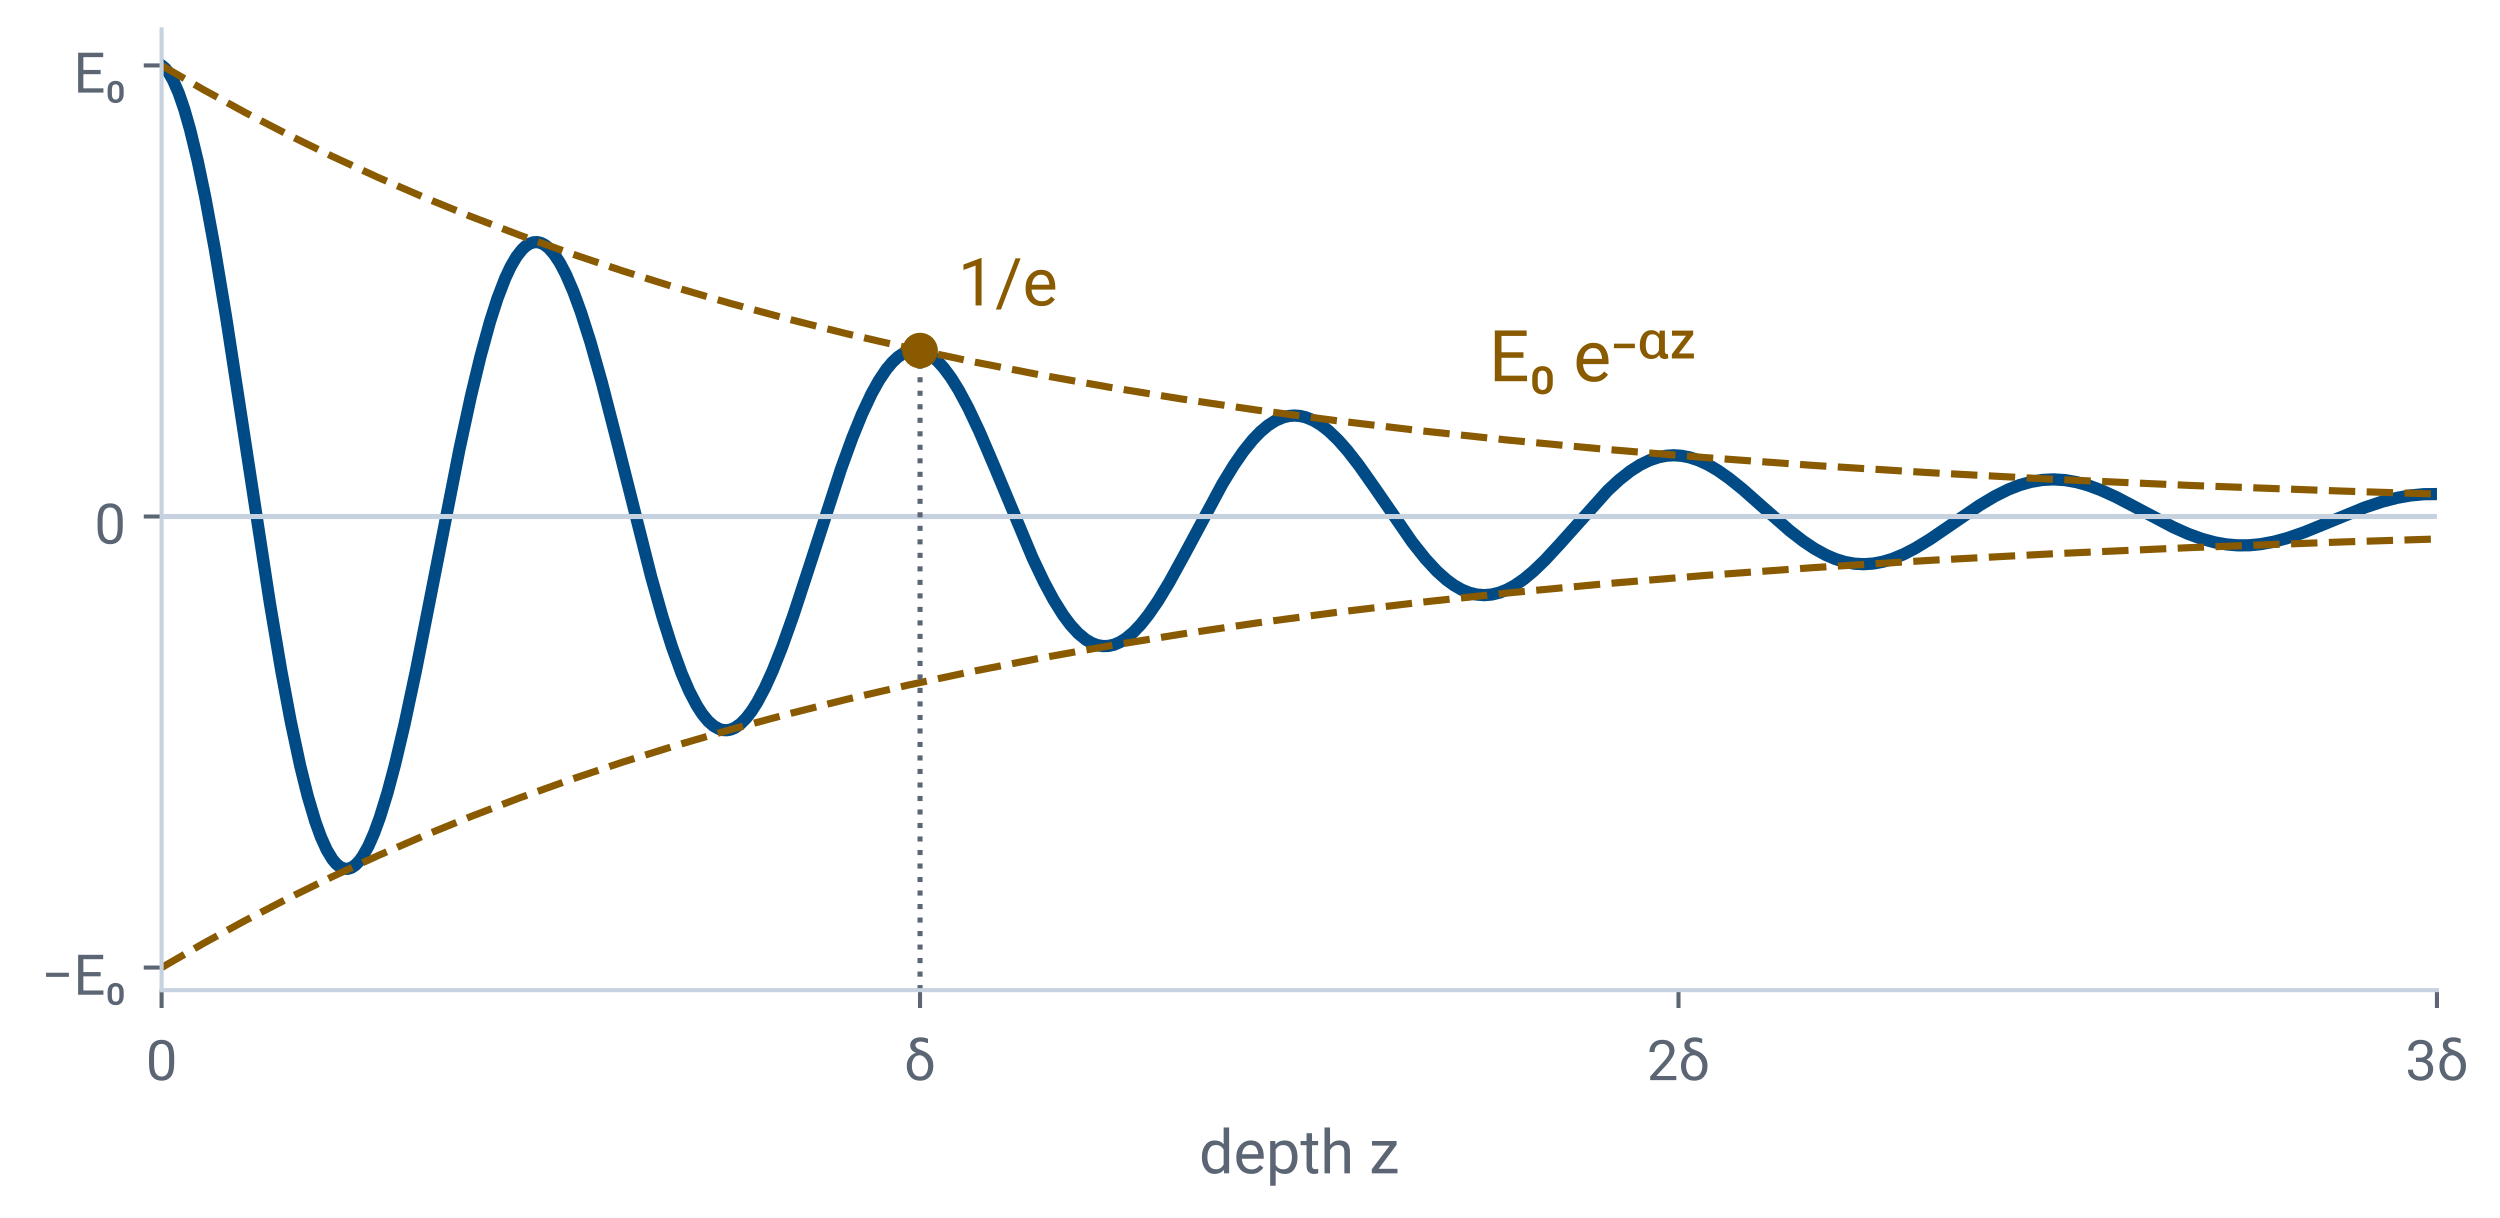
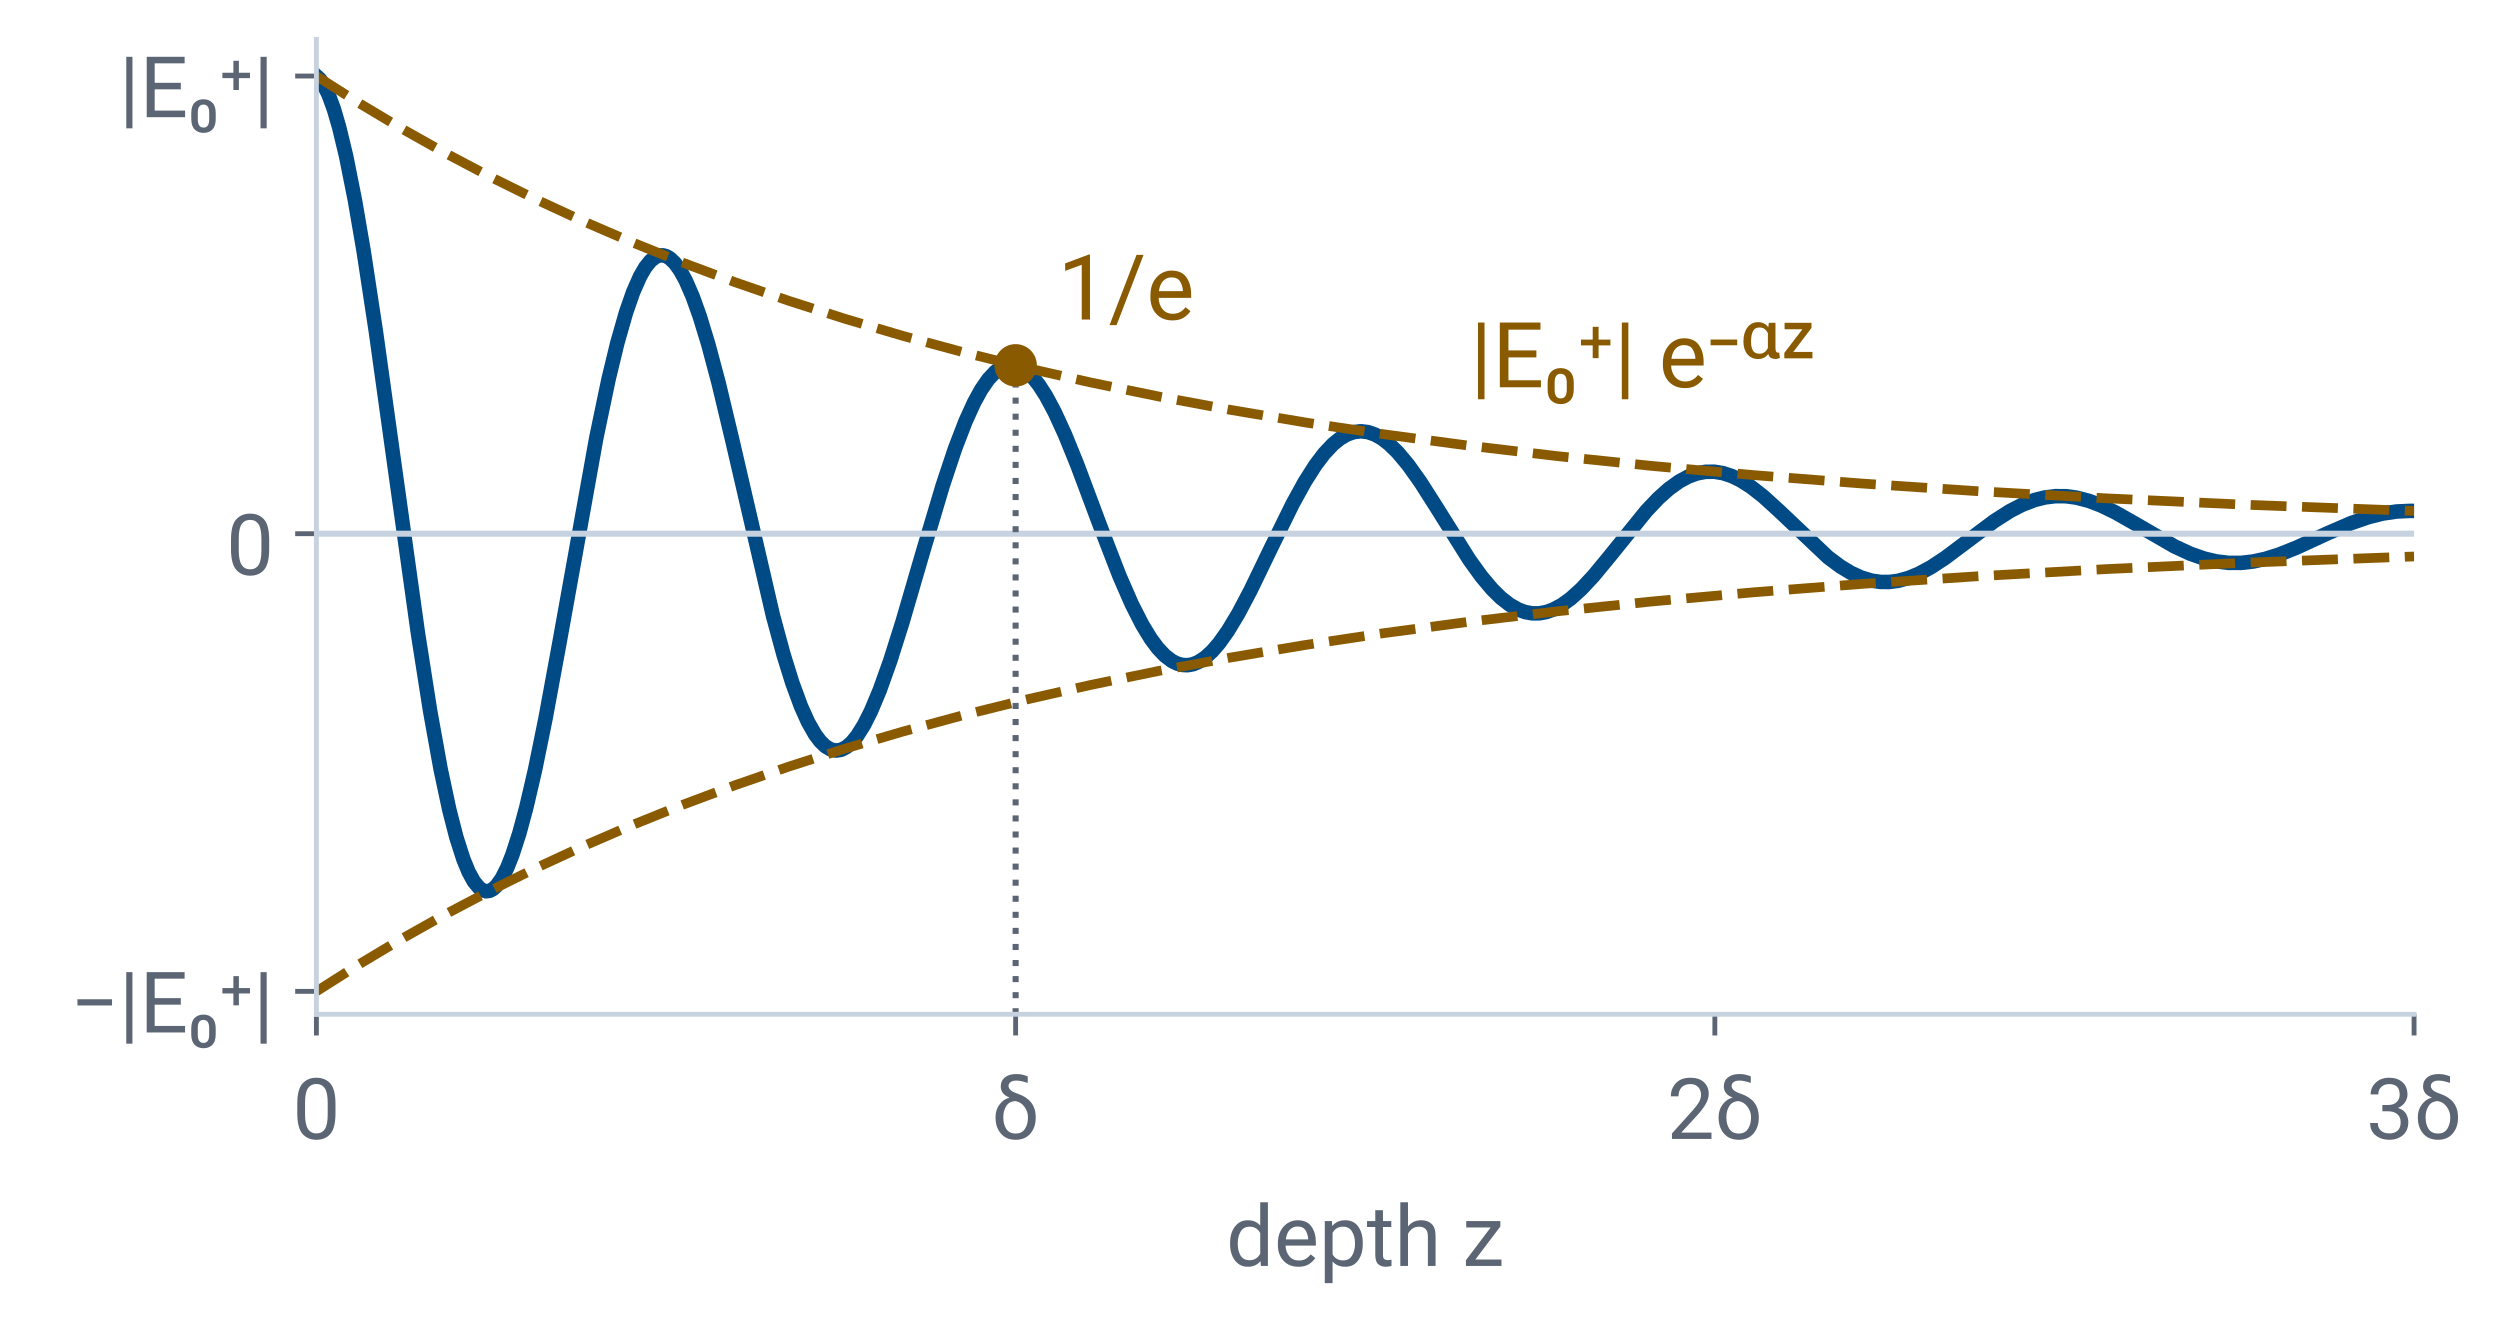
- <svg xmlns="http://www.w3.org/2000/svg" xmlns:xlink="http://www.w3.org/1999/xlink" width="490.474pt" height="238.845pt" viewBox="0 0 490.474 238.845" version="1.1">
+ <svg xmlns="http://www.w3.org/2000/svg" xmlns:xlink="http://www.w3.org/1999/xlink" width="412.315pt" height="217.918pt" viewBox="0 0 412.315 217.918" version="1.1">
  <defs>
    <style type="text/css">*{stroke-linejoin: round; stroke-linecap: butt}</style>
  </defs>
  <g id="figure_1">
    <g id="patch_1">
-       <path d="M 0 238.845  L 490.474 238.845  L 490.474 -0  L 0 -0  L 0 238.845  z " style="fill: none" />
+       <path d="M -0 217.918  L 412.315 217.918  L 412.315 -0  L -0 -0  L -0 217.918  z " style="fill: none" />
    </g>
    <g id="axes_1">
      <g id="patch_2">
-         <path d="M 31.704 194.256  L 478.104 194.256  L 478.104 5.76  L 31.704 5.76  L 31.704 194.256  z " style="fill: none" />
+         <path d="M 52.183 167.279  L 398.143 167.279  L 398.143 6.503  L 52.183 6.503  L 52.183 167.279  z " style="fill: none" />
      </g>
      <g id="matplotlib.axis_1">
        <g id="xtick_1">
          <g id="line2d_1">
            <defs>
-               <path id="m233239a871" d="M 0 0  L 0 3.5  " style="stroke: #5b6573; stroke-width: 0.8" />
+               <path id="m8434ab838e" d="M 0 0  L 0 3.5  " style="stroke: #5b6573; stroke-width: 0.8" />
            </defs>
            <g>
-               <use xlink:href="#m233239a871" x="31.704" y="194.256" style="fill: #5b6573; stroke: #5b6573; stroke-width: 0.8" />
+               <use xlink:href="#m8434ab838e" x="52.183" y="167.279" style="fill: #5b6573; stroke: #5b6573; stroke-width: 0.8" />
            </g>
          </g>
          <g id="text_1">
-             <text style="font-size: 11px; font-family:'Source Sans Pro', 'Segoe UI', Roboto, Helvetica, Arial, sans-serif; text-anchor: middle; fill: #5b6573" x="31.704" y="211.912" transform="rotate(-0 31.70406 211.9123)">0</text>
+             <text style="font-size: 14px; font-family:'Source Sans Pro', 'Segoe UI', Roboto, Helvetica, Arial, sans-serif; text-anchor: middle; fill: #5b6573" x="52.183" y="187.841" transform="rotate(-0 52.18312 187.8412)">0</text>
          </g>
        </g>
        <g id="xtick_2">
          <g id="line2d_2">
            <g>
-               <use xlink:href="#m233239a871" x="180.504" y="194.256" style="fill: #5b6573; stroke: #5b6573; stroke-width: 0.8" />
+               <use xlink:href="#m8434ab838e" x="167.503" y="167.279" style="fill: #5b6573; stroke: #5b6573; stroke-width: 0.8" />
            </g>
          </g>
          <g id="text_2">
-             <text style="font-size: 11px; font-family:'Source Sans Pro', 'Segoe UI', Roboto, Helvetica, Arial, sans-serif; text-anchor: middle; fill: #5b6573" x="180.504" y="211.912" transform="rotate(-0 180.5041 211.9123)">δ</text>
+             <text style="font-size: 14px; font-family:'Source Sans Pro', 'Segoe UI', Roboto, Helvetica, Arial, sans-serif; text-anchor: middle; fill: #5b6573" x="167.503" y="187.841" transform="rotate(-0 167.5031 187.8412)">δ</text>
          </g>
        </g>
        <g id="xtick_3">
          <g id="line2d_3">
            <g>
-               <use xlink:href="#m233239a871" x="329.304" y="194.256" style="fill: #5b6573; stroke: #5b6573; stroke-width: 0.8" />
+               <use xlink:href="#m8434ab838e" x="282.823" y="167.279" style="fill: #5b6573; stroke: #5b6573; stroke-width: 0.8" />
            </g>
          </g>
          <g id="text_3">
-             <text style="font-size: 11px; font-family:'Source Sans Pro', 'Segoe UI', Roboto, Helvetica, Arial, sans-serif; text-anchor: middle; fill: #5b6573" x="329.304" y="211.912" transform="rotate(-0 329.3041 211.9123)">2δ</text>
+             <text style="font-size: 14px; font-family:'Source Sans Pro', 'Segoe UI', Roboto, Helvetica, Arial, sans-serif; text-anchor: middle; fill: #5b6573" x="282.823" y="187.841" transform="rotate(-0 282.8231 187.8412)">2δ</text>
          </g>
        </g>
        <g id="xtick_4">
          <g id="line2d_4">
            <g>
-               <use xlink:href="#m233239a871" x="478.104" y="194.256" style="fill: #5b6573; stroke: #5b6573; stroke-width: 0.8" />
+               <use xlink:href="#m8434ab838e" x="398.143" y="167.279" style="fill: #5b6573; stroke: #5b6573; stroke-width: 0.8" />
            </g>
          </g>
          <g id="text_4">
-             <text style="font-size: 11px; font-family:'Source Sans Pro', 'Segoe UI', Roboto, Helvetica, Arial, sans-serif; text-anchor: middle; fill: #5b6573" x="478.104" y="211.912" transform="rotate(-0 478.1041 211.9123)">3δ</text>
+             <text style="font-size: 14px; font-family:'Source Sans Pro', 'Segoe UI', Roboto, Helvetica, Arial, sans-serif; text-anchor: middle; fill: #5b6573" x="398.143" y="187.841" transform="rotate(-0 398.1431 187.8412)">3δ</text>
          </g>
        </g>
        <g id="text_5">
-           <text style="font-size: 12px; font-family:'Source Sans Pro', 'Segoe UI', Roboto, Helvetica, Arial, sans-serif; text-anchor: middle; fill: #5b6573" x="254.904" y="230.191" transform="rotate(-0 254.9041 230.1906)">depth z</text>
+           <text style="font-size: 14px; font-family:'Source Sans Pro', 'Segoe UI', Roboto, Helvetica, Arial, sans-serif; text-anchor: middle; fill: #5b6573" x="225.163" y="208.781" transform="rotate(-0 225.1631 208.7807)">depth z</text>
        </g>
      </g>
      <g id="matplotlib.axis_2">
        <g id="ytick_1">
          <g id="line2d_5">
            <defs>
-               <path id="m95d3d79236" d="M 0 0  L -3.5 0  " style="stroke: #5b6573; stroke-width: 0.8" />
+               <path id="md4eeaa7469" d="M 0 0  L -3.5 0  " style="stroke: #5b6573; stroke-width: 0.8" />
            </defs>
            <g>
-               <use xlink:href="#m95d3d79236" x="31.704" y="189.831" style="fill: #5b6573; stroke: #5b6573; stroke-width: 0.8" />
+               <use xlink:href="#md4eeaa7469" x="52.183" y="163.505" style="fill: #5b6573; stroke: #5b6573; stroke-width: 0.8" />
            </g>
          </g>
          <g id="text_6">
-             <text style="font-size: 11px; font-family:'Source Sans Pro', 'Segoe UI', Roboto, Helvetica, Arial, sans-serif; text-anchor: end; fill: #5b6573" x="24.704" y="195.159" transform="rotate(-0 24.70406 195.1593)">−E₀</text>
+             <text style="font-size: 14px; font-family:'Source Sans Pro', 'Segoe UI', Roboto, Helvetica, Arial, sans-serif; text-anchor: end; fill: #5b6573" x="45.183" y="170.286" transform="rotate(-0 45.18312 170.2859)">−|E₀⁺|</text>
          </g>
        </g>
        <g id="ytick_2">
          <g id="line2d_6">
            <g>
-               <use xlink:href="#m95d3d79236" x="31.704" y="101.335" style="fill: #5b6573; stroke: #5b6573; stroke-width: 0.8" />
+               <use xlink:href="#md4eeaa7469" x="52.183" y="88.023" style="fill: #5b6573; stroke: #5b6573; stroke-width: 0.8" />
            </g>
          </g>
          <g id="text_7">
-             <text style="font-size: 11px; font-family:'Source Sans Pro', 'Segoe UI', Roboto, Helvetica, Arial, sans-serif; text-anchor: end; fill: #5b6573" x="24.704" y="106.664" transform="rotate(-0 24.70406 106.6636)">0</text>
+             <text style="font-size: 14px; font-family:'Source Sans Pro', 'Segoe UI', Roboto, Helvetica, Arial, sans-serif; text-anchor: end; fill: #5b6573" x="45.183" y="94.804" transform="rotate(-0 45.18312 94.80419)">0</text>
          </g>
        </g>
        <g id="ytick_3">
          <g id="line2d_7">
            <g>
-               <use xlink:href="#m95d3d79236" x="31.704" y="12.84" style="fill: #5b6573; stroke: #5b6573; stroke-width: 0.8" />
+               <use xlink:href="#md4eeaa7469" x="52.183" y="12.541" style="fill: #5b6573; stroke: #5b6573; stroke-width: 0.8" />
            </g>
          </g>
          <g id="text_8">
-             <text style="font-size: 11px; font-family:'Source Sans Pro', 'Segoe UI', Roboto, Helvetica, Arial, sans-serif; text-anchor: end; fill: #5b6573" x="24.704" y="18.168" transform="rotate(-0 24.70406 18.16779)">E₀</text>
+             <text style="font-size: 14px; font-family:'Source Sans Pro', 'Segoe UI', Roboto, Helvetica, Arial, sans-serif; text-anchor: end; fill: #5b6573" x="45.183" y="19.323" transform="rotate(-0 45.18312 19.3225)">|E₀⁺|</text>
          </g>
        </g>
      </g>
      <g id="line2d_8">
-         <path d="M 31.704 12.84  L 32.449 13.455  L 33.193 14.413  L 33.938 15.705  L 35.055 18.252  L 36.172 21.498  L 37.289 25.405  L 38.778 31.564  L 40.267 38.699  L 42.129 48.789  L 44.363 62.243  L 47.713 84.087  L 52.926 118.186  L 55.16 131.47  L 57.021 141.447  L 58.883 150.194  L 60.372 156.182  L 61.861 161.187  L 62.978 164.261  L 64.095 166.73  L 65.212 168.581  L 65.957 169.468  L 66.701 170.077  L 67.446 170.408  L 68.19 170.462  L 68.935 170.241  L 69.68 169.751  L 70.424 168.994  L 71.169 167.977  L 72.286 165.978  L 73.403 163.435  L 74.52 160.379  L 76.009 155.565  L 77.498 149.993  L 79.36 142.12  L 81.594 131.629  L 84.944 114.607  L 90.157 88.062  L 92.391 77.73  L 94.252 69.975  L 96.114 63.179  L 97.603 58.532  L 99.092 54.65  L 100.209 52.269  L 101.326 50.36  L 102.443 48.932  L 103.188 48.25  L 103.932 47.784  L 104.677 47.536  L 105.421 47.503  L 106.166 47.683  L 106.911 48.074  L 107.655 48.672  L 108.772 49.947  L 109.889 51.659  L 111.006 53.787  L 112.495 57.227  L 113.985 61.293  L 115.846 67.138  L 118.08 75.053  L 121.059 86.625  L 127.76 113.18  L 129.994 121.085  L 131.856 126.974  L 133.717 132.088  L 135.206 135.55  L 136.696 138.405  L 137.812 140.128  L 138.929 141.48  L 140.046 142.456  L 141.163 143.052  L 141.908 143.239  L 142.653 143.258  L 143.397 143.11  L 144.142 142.799  L 145.259 142.032  L 146.376 140.914  L 147.493 139.461  L 148.609 137.692  L 150.099 134.876  L 151.588 131.587  L 153.45 126.906  L 155.683 120.626  L 158.662 111.53  L 164.991 92.022  L 167.225 85.873  L 169.087 81.297  L 170.948 77.324  L 172.437 74.638  L 173.927 72.424  L 175.044 71.091  L 176.16 70.045  L 177.277 69.294  L 178.394 68.838  L 179.511 68.677  L 180.628 68.809  L 181.745 69.227  L 182.862 69.925  L 183.979 70.891  L 185.096 72.113  L 186.585 74.115  L 188.074 76.505  L 189.936 79.971  L 192.17 84.698  L 195.148 91.661  L 202.594 109.489  L 204.828 114.186  L 206.69 117.654  L 208.551 120.637  L 210.041 122.632  L 211.53 124.252  L 213.019 125.48  L 214.136 126.135  L 215.253 126.561  L 216.37 126.756  L 217.487 126.723  L 218.604 126.464  L 219.721 125.987  L 220.838 125.297  L 222.327 124.065  L 223.816 122.499  L 225.305 120.631  L 227.167 117.926  L 229.401 114.238  L 232.379 108.811  L 239.825 94.932  L 242.059 91.28  L 243.921 88.584  L 245.782 86.268  L 247.272 84.72  L 248.761 83.465  L 250.25 82.515  L 251.739 81.881  L 252.856 81.614  L 253.973 81.527  L 255.09 81.616  L 256.207 81.88  L 257.696 82.493  L 259.186 83.39  L 260.675 84.552  L 262.536 86.34  L 264.398 88.452  L 266.632 91.329  L 269.61 95.559  L 277.057 106.364  L 279.663 109.644  L 281.897 112.056  L 283.758 113.725  L 285.247 114.814  L 286.737 115.668  L 288.226 116.281  L 289.715 116.646  L 291.204 116.762  L 292.694 116.634  L 294.183 116.267  L 295.672 115.673  L 297.161 114.865  L 299.023 113.58  L 300.884 112.026  L 303.118 109.871  L 306.097 106.646  L 315.404 96.252  L 317.638 94.176  L 319.872 92.414  L 321.734 91.223  L 323.595 90.309  L 325.457 89.688  L 326.946 89.408  L 328.435 89.321  L 329.925 89.425  L 331.414 89.714  L 333.275 90.324  L 335.137 91.188  L 336.998 92.28  L 339.232 93.845  L 341.839 95.94  L 345.934 99.562  L 351.146 104.132  L 353.752 106.153  L 355.986 107.65  L 358.22 108.88  L 360.082 109.677  L 361.943 110.249  L 363.805 110.588  L 365.666 110.692  L 367.528 110.564  L 369.389 110.213  L 371.251 109.654  L 373.485 108.733  L 375.719 107.579  L 378.697 105.762  L 382.793 102.957  L 388.377 99.138  L 391.356 97.359  L 393.962 96.06  L 396.196 95.18  L 398.43 94.544  L 400.664 94.164  L 402.897 94.049  L 405.131 94.193  L 407.365 94.584  L 409.599 95.201  L 412.205 96.168  L 415.184 97.531  L 419.279 99.682  L 426.353 103.427  L 429.331 104.755  L 431.938 105.702  L 434.544 106.408  L 436.778 106.802  L 439.011 106.992  L 441.245 106.977  L 443.479 106.765  L 446.085 106.284  L 448.692 105.584  L 452.042 104.429  L 456.51 102.61  L 463.956 99.556  L 467.307 98.435  L 470.286 97.668  L 472.892 97.207  L 475.498 96.96  L 478.104 96.929  L 478.104 96.929  " clip-path="url(#pb240a59389)" style="fill: none; stroke: #004a85; stroke-width: 2.4; stroke-linecap: square" />
+         <path d="M 52.183 12.541  L 52.76 13.066  L 53.337 13.883  L 54.203 15.641  L 55.069 18.015  L 55.934 20.976  L 57.088 25.775  L 58.531 33.004  L 59.974 41.404  L 61.993 54.679  L 64.879 75.43  L 68.918 104.355  L 70.938 117.245  L 72.669 126.849  L 74.112 133.603  L 75.266 138.087  L 76.421 141.694  L 77.286 143.8  L 78.152 145.379  L 79.017 146.426  L 79.594 146.826  L 80.172 146.99  L 80.749 146.919  L 81.326 146.615  L 81.903 146.082  L 82.768 144.864  L 83.634 143.159  L 84.5 140.99  L 85.654 137.422  L 86.808 133.147  L 88.251 126.934  L 89.982 118.438  L 92.29 105.898  L 98.35 72.191  L 100.369 62.536  L 101.812 56.566  L 103.255 51.514  L 104.409 48.203  L 105.563 45.584  L 106.429 44.092  L 107.294 43.012  L 108.16 42.347  L 108.737 42.135  L 109.314 42.107  L 109.891 42.261  L 110.468 42.594  L 111.334 43.424  L 112.2 44.638  L 113.065 46.218  L 114.219 48.863  L 115.373 52.072  L 116.816 56.781  L 118.547 63.277  L 120.856 72.946  L 127.492 101.583  L 129.223 107.955  L 130.666 112.594  L 132.109 116.515  L 133.263 119.083  L 134.417 121.111  L 135.283 122.264  L 136.148 123.097  L 137.014 123.605  L 137.88 123.79  L 138.745 123.655  L 139.611 123.205  L 140.477 122.449  L 141.342 121.399  L 142.496 119.565  L 143.65 117.271  L 145.093 113.826  L 146.824 108.979  L 148.844 102.588  L 152.307 90.717  L 155.481 80.079  L 157.5 74.017  L 159.232 69.51  L 160.674 66.348  L 161.828 64.255  L 162.983 62.578  L 164.137 61.334  L 165.002 60.693  L 165.868 60.304  L 166.734 60.167  L 167.599 60.279  L 168.465 60.637  L 169.331 61.231  L 170.196 62.055  L 171.35 63.492  L 172.504 65.285  L 173.947 67.976  L 175.678 71.759  L 177.698 76.742  L 181.449 86.766  L 184.623 94.977  L 186.643 99.605  L 188.374 103.012  L 189.817 105.376  L 190.971 106.92  L 192.125 108.136  L 193.279 109.011  L 194.145 109.44  L 195.011 109.671  L 195.876 109.708  L 196.742 109.551  L 197.608 109.205  L 198.762 108.461  L 199.916 107.41  L 201.07 106.074  L 202.513 104.046  L 204.244 101.166  L 206.264 97.337  L 209.726 90.163  L 213.189 83.112  L 215.208 79.446  L 216.94 76.725  L 218.382 74.819  L 219.825 73.284  L 220.979 72.342  L 222.133 71.666  L 223.288 71.261  L 224.442 71.127  L 225.596 71.262  L 226.75 71.659  L 227.904 72.305  L 229.058 73.185  L 230.501 74.587  L 232.232 76.654  L 234.252 79.488  L 236.849 83.563  L 242.331 92.312  L 244.351 95.11  L 246.082 97.167  L 247.525 98.591  L 248.968 99.72  L 250.41 100.535  L 251.565 100.953  L 252.719 101.158  L 253.873 101.152  L 255.027 100.94  L 256.181 100.529  L 257.624 99.751  L 259.067 98.705  L 260.798 97.142  L 262.818 94.975  L 265.415 91.83  L 271.474 84.327  L 273.494 82.194  L 275.225 80.643  L 276.956 79.397  L 278.399 78.618  L 279.842 78.088  L 281.284 77.816  L 282.727 77.8  L 284.17 78.035  L 285.612 78.509  L 287.055 79.204  L 288.786 80.299  L 290.806 81.876  L 293.403 84.24  L 301.482 91.9  L 303.502 93.409  L 305.233 94.458  L 306.964 95.251  L 308.696 95.765  L 310.138 95.974  L 311.581 95.983  L 313.024 95.797  L 314.755 95.329  L 316.486 94.618  L 318.506 93.525  L 320.814 92.004  L 324.277 89.406  L 328.893 85.947  L 331.49 84.291  L 333.51 83.251  L 335.53 82.475  L 337.261 82.04  L 338.992 81.829  L 340.724 81.842  L 342.455 82.072  L 344.475 82.595  L 346.494 83.359  L 348.803 84.469  L 351.977 86.268  L 358.613 90.108  L 361.21 91.309  L 363.518 92.119  L 365.538 92.593  L 367.558 92.833  L 369.578 92.835  L 371.597 92.608  L 373.617 92.17  L 375.926 91.447  L 378.811 90.292  L 384.005 87.895  L 387.756 86.276  L 390.641 85.279  L 392.949 84.705  L 395.258 84.359  L 397.566 84.254  L 398.143 84.265  L 398.143 84.265  " clip-path="url(#p73f4a6b77d)" style="fill: none; stroke: #004a85; stroke-width: 2.4; stroke-linecap: square" />
      </g>
      <g id="line2d_9">
-         <path d="M 31.704 12.84  L 39.895 17.579  L 48.086 22.065  L 56.649 26.498  L 65.212 30.683  L 74.147 34.801  L 83.083 38.679  L 92.391 42.478  L 102.071 46.185  L 112.123 49.788  L 122.175 53.155  L 132.6 56.415  L 143.397 59.559  L 154.566 62.58  L 166.108 65.473  L 178.022 68.232  L 190.681 70.932  L 203.711 73.481  L 217.487 75.944  L 231.635 78.247  L 246.527 80.446  L 262.164 82.53  L 278.546 84.49  L 296.044 86.359  L 314.66 88.12  L 334.392 89.761  L 355.614 91.3  L 378.325 92.72  L 402.897 94.032  L 429.704 95.236  L 459.116 96.33  L 478.104 96.929  L 478.104 96.929  " clip-path="url(#pb240a59389)" style="fill: none; stroke-dasharray: 5.18,2.24; stroke-dashoffset: 0; stroke: #8a5a00; stroke-width: 1.4" />
+         <path d="M 52.183 12.541  L 59.108 16.941  L 66.033 21.083  L 73.247 25.142  L 80.749 29.103  L 88.251 32.814  L 96.041 36.42  L 104.12 39.912  L 112.488 43.279  L 121.144 46.515  L 130.089 49.613  L 139.322 52.568  L 148.844 55.378  L 158.655 58.04  L 169.042 60.623  L 179.718 63.046  L 190.971 65.368  L 202.801 67.577  L 215.208 69.662  L 228.193 71.617  L 242.043 73.474  L 256.758 75.217  L 272.339 76.835  L 289.075 78.347  L 306.964 79.737  L 326.297 81.016  L 347.36 82.186  L 370.732 83.257  L 396.7 84.218  L 398.143 84.265  L 398.143 84.265  " clip-path="url(#p73f4a6b77d)" style="fill: none; stroke-dasharray: 5.92,2.56; stroke-dashoffset: 0; stroke: #8a5a00; stroke-width: 1.6" />
      </g>
      <g id="line2d_10">
-         <path d="M 31.704 189.831  L 39.895 185.092  L 48.086 180.606  L 56.649 176.173  L 65.212 171.987  L 74.147 167.87  L 83.083 163.992  L 92.391 160.193  L 102.071 156.486  L 112.123 152.883  L 122.175 149.516  L 132.6 146.256  L 143.397 143.112  L 154.566 140.091  L 166.108 137.198  L 178.022 134.439  L 190.681 131.739  L 203.711 129.19  L 217.487 126.727  L 231.635 124.424  L 246.527 122.225  L 262.164 120.141  L 278.546 118.181  L 296.044 116.312  L 314.66 114.551  L 334.392 112.909  L 355.614 111.371  L 378.325 109.951  L 402.897 108.639  L 429.704 107.435  L 459.116 106.341  L 478.104 105.741  L 478.104 105.741  " clip-path="url(#pb240a59389)" style="fill: none; stroke-dasharray: 5.18,2.24; stroke-dashoffset: 0; stroke: #8a5a00; stroke-width: 1.4" />
+         <path d="M 52.183 163.505  L 59.108 159.105  L 66.033 154.962  L 73.247 150.904  L 80.749 146.943  L 88.251 143.232  L 96.041 139.626  L 104.12 136.134  L 112.488 132.767  L 121.144 129.531  L 130.089 126.433  L 139.322 123.478  L 148.844 120.668  L 158.655 118.006  L 169.042 115.423  L 179.718 113  L 190.971 110.678  L 202.801 108.469  L 215.208 106.384  L 228.193 104.428  L 242.043 102.572  L 256.758 100.829  L 272.339 99.21  L 289.075 97.699  L 306.964 96.309  L 326.297 95.03  L 347.36 93.86  L 370.732 92.789  L 396.7 91.828  L 398.143 91.781  L 398.143 91.781  " clip-path="url(#p73f4a6b77d)" style="fill: none; stroke-dasharray: 5.92,2.56; stroke-dashoffset: 0; stroke: #8a5a00; stroke-width: 1.6" />
      </g>
      <g id="line2d_11">
-         <path d="M 31.704 101.335  L 478.104 101.335  " clip-path="url(#pb240a59389)" style="fill: none; stroke: #c7d2e0; stroke-linecap: square" />
+         <path d="M 52.183 88.023  L 398.143 88.023  " clip-path="url(#p73f4a6b77d)" style="fill: none; stroke: #c7d2e0; stroke-linecap: square" />
      </g>
      <g id="line2d_12">
-         <path d="M 180.504 194.256  L 180.504 68.78  " clip-path="url(#pb240a59389)" style="fill: none; stroke-dasharray: 1,1.65; stroke-dashoffset: 0; stroke: #5b6573" />
+         <path d="M 167.503 167.279  L 167.503 60.255  " clip-path="url(#p73f4a6b77d)" style="fill: none; stroke-dasharray: 1,1.65; stroke-dashoffset: 0; stroke: #5b6573" />
      </g>
      <g id="line2d_13">
        <defs>
-           <path id="m50047f2c0c" d="M 0 3  C 0.796 3 1.559 2.684 2.121 2.121  C 2.684 1.559 3 0.796 3 0  C 3 -0.796 2.684 -1.559 2.121 -2.121  C 1.559 -2.684 0.796 -3 0 -3  C -0.796 -3 -1.559 -2.684 -2.121 -2.121  C -2.684 -1.559 -3 -0.796 -3 0  C -3 0.796 -2.684 1.559 -2.121 2.121  C -1.559 2.684 -0.796 3 0 3  z " style="stroke: #8a5a00" />
+           <path id="m634ac4bbb3" d="M 0 3  C 0.796 3 1.559 2.684 2.121 2.121  C 2.684 1.559 3 0.796 3 0  C 3 -0.796 2.684 -1.559 2.121 -2.121  C 1.559 -2.684 0.796 -3 0 -3  C -0.796 -3 -1.559 -2.684 -2.121 -2.121  C -2.684 -1.559 -3 -0.796 -3 0  C -3 0.796 -2.684 1.559 -2.121 2.121  C -1.559 2.684 -0.796 3 0 3  z " style="stroke: #8a5a00" />
        </defs>
-         <g clip-path="url(#pb240a59389)">
-           <use xlink:href="#m50047f2c0c" x="180.504" y="68.78" style="fill: #8a5a00; stroke: #8a5a00" />
+         <g clip-path="url(#p73f4a6b77d)">
+           <use xlink:href="#m634ac4bbb3" x="167.503" y="60.255" style="fill: #8a5a00; stroke: #8a5a00" />
        </g>
      </g>
      <g id="patch_3">
-         <path d="M 31.704 194.256  L 31.704 5.76  " style="fill: none; stroke: #c7d2e0; stroke-width: 0.8; stroke-linejoin: miter; stroke-linecap: square" />
+         <path d="M 52.183 167.279  L 52.183 6.503  " style="fill: none; stroke: #c7d2e0; stroke-width: 0.8; stroke-linejoin: miter; stroke-linecap: square" />
      </g>
      <g id="patch_4">
-         <path d="M 31.704 194.256  L 478.104 194.256  " style="fill: none; stroke: #c7d2e0; stroke-width: 0.8; stroke-linejoin: miter; stroke-linecap: square" />
+         <path d="M 52.183 167.279  L 398.143 167.279  " style="fill: none; stroke: #c7d2e0; stroke-width: 0.8; stroke-linejoin: miter; stroke-linecap: square" />
      </g>
      <g id="text_9">
-         <text style="font-size: 13px; font-family:'Source Sans Pro', 'Segoe UI', Roboto, Helvetica, Arial, sans-serif; text-anchor: start; fill: #8a5a00" x="187.944" y="59.93" transform="rotate(-0 187.9441 59.93008)">1/e</text>
+         <text style="font-size: 15px; font-family:'Source Sans Pro', 'Segoe UI', Roboto, Helvetica, Arial, sans-serif; text-anchor: start; fill: #8a5a00" x="174.422" y="52.707" transform="rotate(-0 174.4223 52.70661)">1/e</text>
      </g>
      <g id="text_10">
-         <text style="font-size: 14px; font-family:'Source Sans Pro', 'Segoe UI', Roboto, Helvetica, Arial, sans-serif; text-anchor: start; fill: #8a5a00" x="292.104" y="74.787" transform="rotate(-0 292.1041 74.7867)">E₀ e⁻ᵅᶻ</text>
+         <text style="font-size: 15px; font-family:'Source Sans Pro', 'Segoe UI', Roboto, Helvetica, Arial, sans-serif; text-anchor: start; fill: #8a5a00" x="242.461" y="63.869" transform="rotate(-0 242.4611 63.8688)">|E₀⁺| e⁻ᵅᶻ</text>
      </g>
    </g>
  </g>
  <defs>
-     <clipPath id="pb240a59389">
-       <rect x="31.704" y="5.76" width="446.4" height="188.496" />
+     <clipPath id="p73f4a6b77d">
+       <rect x="52.183" y="6.503" width="345.96" height="160.776" />
    </clipPath>
  </defs>
</svg>
